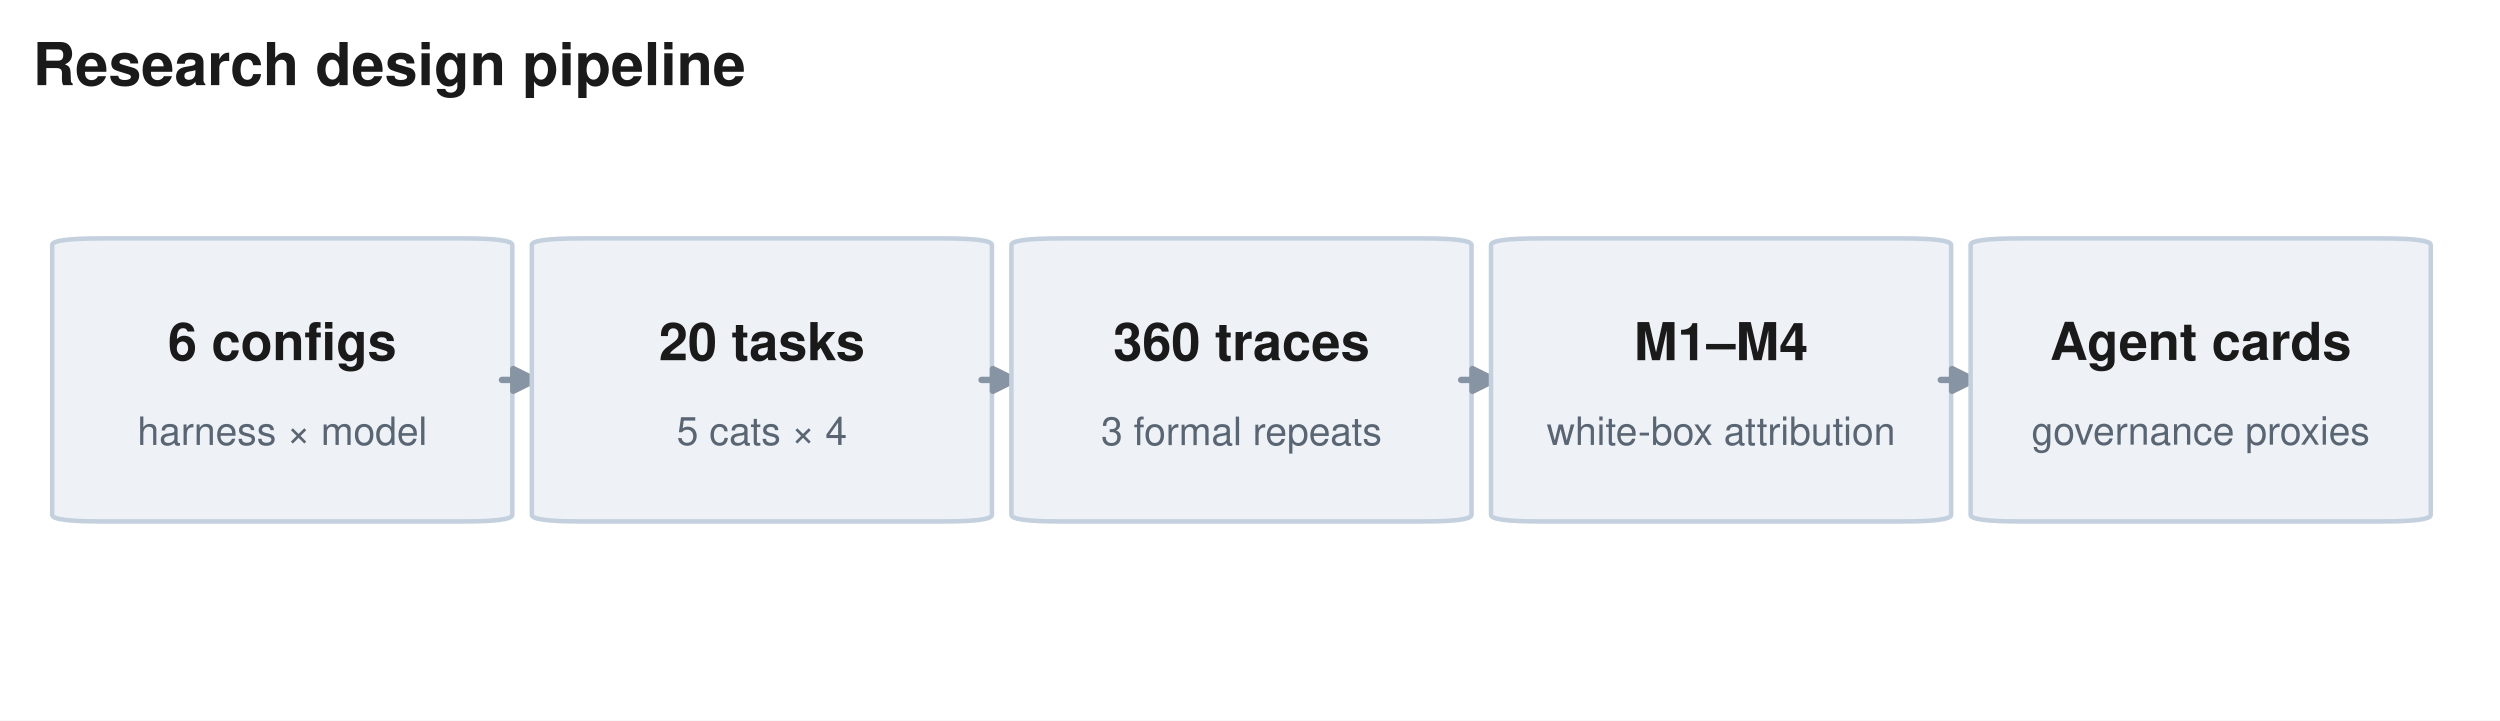
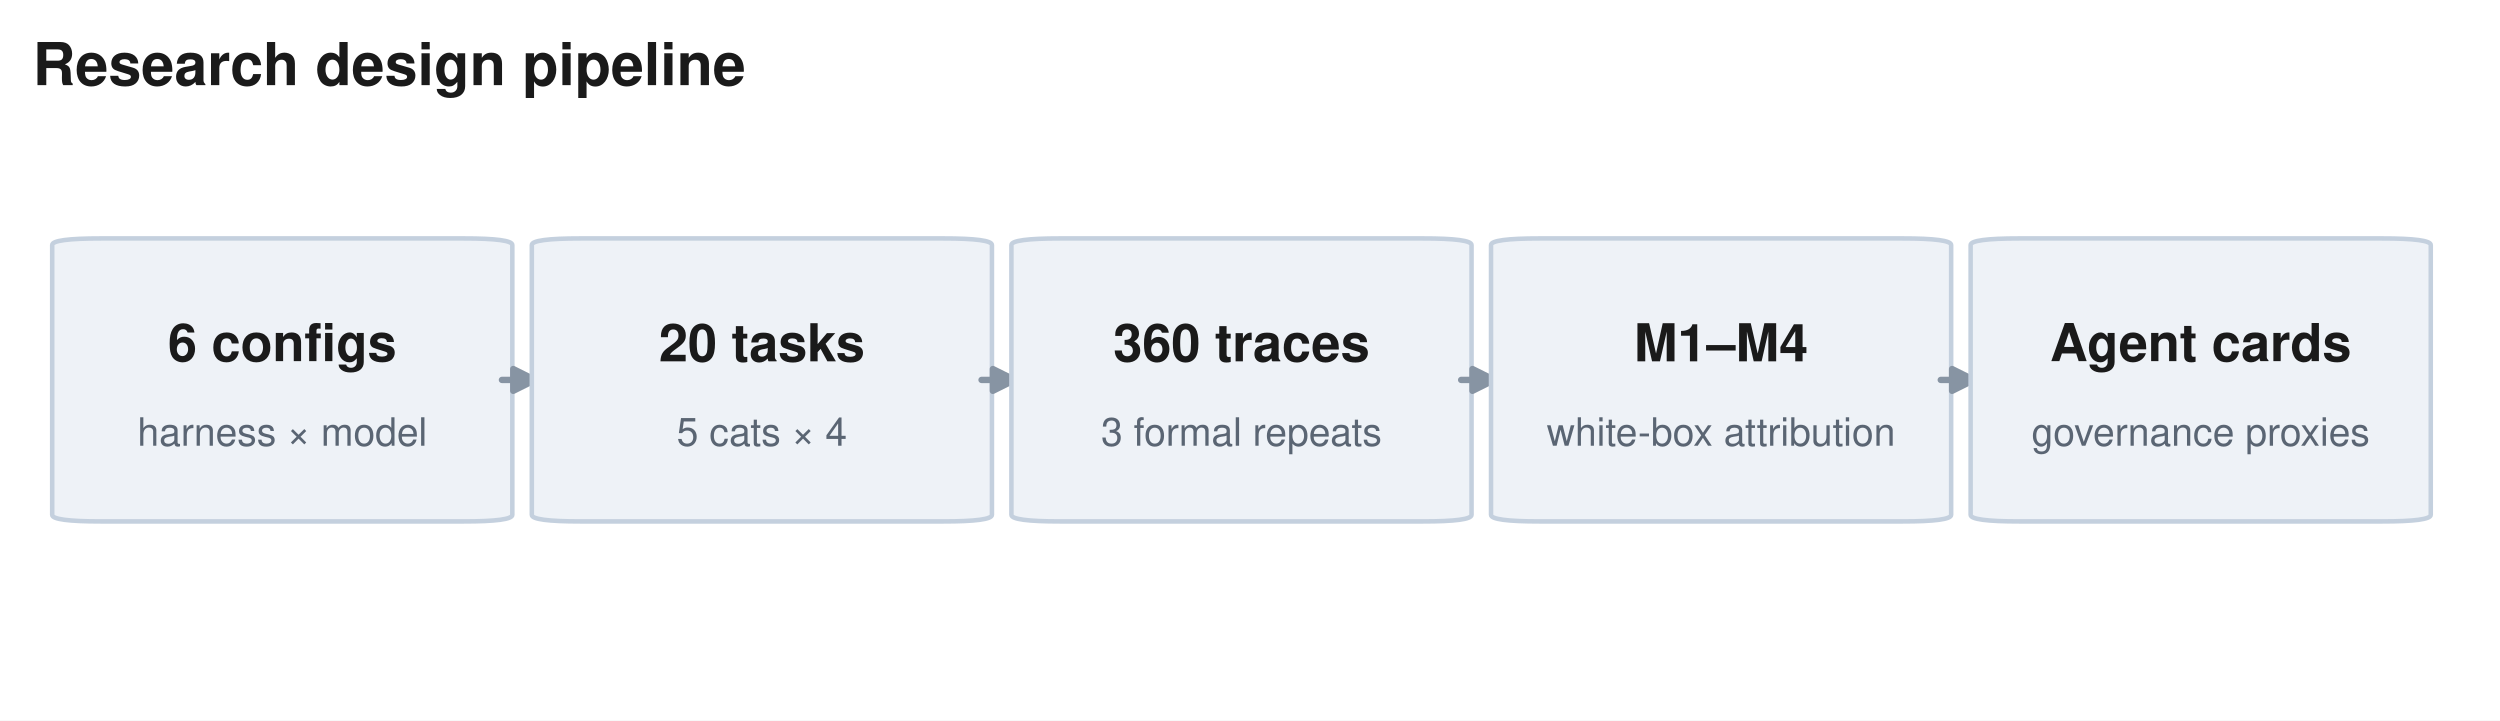
<svg xmlns="http://www.w3.org/2000/svg" width="550.08pt" height="158.544pt" viewBox="0 0 550.08 158.544" version="1.1">
  <defs>
    <style type="text/css">*{stroke-linejoin: round; stroke-linecap: butt}</style>
  </defs>
  <g id="figure_1">
    <g id="patch_1">
      <path d="M 0 158.544 L 550.08 158.544 L 550.08 0 L 0 0 z " style="fill: #ffffff" />
    </g>
    <g id="axes_1">
      <g id="patch_2">
        <path d="M 22.199 114.731 L 102.015 114.731 Q 112.729 114.731 112.729 113.29 L 112.729 53.903 Q 112.729 52.461 102.015 52.461 L 22.199 52.461 Q 11.485 52.461 11.485 53.903 L 11.485 113.29 Q 11.485 114.731 22.199 114.731 z " clip-path="url(#pc8e80f72fa)" style="fill: #eef2f7; stroke: #c4d0de; stroke-linejoin: miter" />
      </g>
      <g id="patch_3">
        <path d="M 110.443 83.596 Q 114.871 83.596 117.733 83.596 " clip-path="url(#pc8e80f72fa)" style="fill: none; stroke: #8794a3; stroke-width: 1.4; stroke-linecap: round" />
        <path d="M 112.933 81.196 L 117.733 83.596 L 112.933 85.996 z " clip-path="url(#pc8e80f72fa)" style="fill: #8794a3; stroke: #8794a3; stroke-width: 1.4; stroke-linecap: round" />
      </g>
      <g id="patch_4">
        <path d="M 127.728 114.731 L 207.544 114.731 Q 218.258 114.731 218.258 113.29 L 218.258 53.903 Q 218.258 52.461 207.544 52.461 L 127.728 52.461 Q 117.014 52.461 117.014 53.903 L 117.014 113.29 Q 117.014 114.731 127.728 114.731 z " clip-path="url(#pc8e80f72fa)" style="fill: #eef2f7; stroke: #c4d0de; stroke-linejoin: miter" />
      </g>
      <g id="patch_5">
        <path d="M 215.972 83.596 Q 220.4 83.596 223.262 83.596 " clip-path="url(#pc8e80f72fa)" style="fill: none; stroke: #8794a3; stroke-width: 1.4; stroke-linecap: round" />
        <path d="M 218.462 81.196 L 223.262 83.596 L 218.462 85.996 z " clip-path="url(#pc8e80f72fa)" style="fill: #8794a3; stroke: #8794a3; stroke-width: 1.4; stroke-linecap: round" />
      </g>
      <g id="patch_6">
        <path d="M 233.257 114.731 L 313.073 114.731 Q 323.787 114.731 323.787 113.29 L 323.787 53.903 Q 323.787 52.461 313.073 52.461 L 233.257 52.461 Q 222.543 52.461 222.543 53.903 L 222.543 113.29 Q 222.543 114.731 233.257 114.731 z " clip-path="url(#pc8e80f72fa)" style="fill: #eef2f7; stroke: #c4d0de; stroke-linejoin: miter" />
      </g>
      <g id="patch_7">
        <path d="M 321.501 83.596 Q 325.929 83.596 328.791 83.596 " clip-path="url(#pc8e80f72fa)" style="fill: none; stroke: #8794a3; stroke-width: 1.4; stroke-linecap: round" />
        <path d="M 323.991 81.196 L 328.791 83.596 L 323.991 85.996 z " clip-path="url(#pc8e80f72fa)" style="fill: #8794a3; stroke: #8794a3; stroke-width: 1.4; stroke-linecap: round" />
      </g>
      <g id="patch_8">
        <path d="M 338.786 114.731 L 418.602 114.731 Q 429.316 114.731 429.316 113.29 L 429.316 53.903 Q 429.316 52.461 418.602 52.461 L 338.786 52.461 Q 328.072 52.461 328.072 53.903 L 328.072 113.29 Q 328.072 114.731 338.786 114.731 z " clip-path="url(#pc8e80f72fa)" style="fill: #eef2f7; stroke: #c4d0de; stroke-linejoin: miter" />
      </g>
      <g id="patch_9">
        <path d="M 427.03 83.596 Q 431.458 83.596 434.32 83.596 " clip-path="url(#pc8e80f72fa)" style="fill: none; stroke: #8794a3; stroke-width: 1.4; stroke-linecap: round" />
        <path d="M 429.52 81.196 L 434.32 83.596 L 429.52 85.996 z " clip-path="url(#pc8e80f72fa)" style="fill: #8794a3; stroke: #8794a3; stroke-width: 1.4; stroke-linecap: round" />
      </g>
      <g id="patch_10">
        <path d="M 444.315 114.731 L 524.131 114.731 Q 534.845 114.731 534.845 113.29 L 534.845 53.903 Q 534.845 52.461 524.131 52.461 L 444.315 52.461 Q 433.601 52.461 433.601 53.903 L 433.601 113.29 Q 433.601 114.731 444.315 114.731 z " clip-path="url(#pc8e80f72fa)" style="fill: #eef2f7; stroke: #c4d0de; stroke-linejoin: miter" />
      </g>
      <g id="text_1">
        <text style="font-weight: 700; font-size: 13px; font-family: 'Helvetica', 'Arial', 'DejaVu Sans', sans-serif; text-anchor: start; fill: #1a1a1a" x="7.2" y="18.732" transform="rotate(-0 7.2 18.73152)">Research design pipeline</text>
      </g>
      <g id="text_2">
-         <text style="font-weight: 700; font-size: 11.5px; font-family: 'Helvetica', 'Arial', 'DejaVu Sans', sans-serif; text-anchor: middle; fill: #1a1a1a" x="62.107" y="79.242" transform="rotate(-0 62.1072 79.2424)">6 configs</text>
+         <text style="font-weight: 700; font-size: 11.5px; font-family: 'Helvetica', 'Arial', 'DejaVu Sans', sans-serif; text-anchor: middle; fill: #1a1a1a" x="62.107" y="79.46" transform="rotate(-0 62.1072 79.45982)">6 configs</text>
      </g>
      <g id="text_3">
-         <text style="font-size: 8.6px; font-family: 'Helvetica', 'Arial', 'DejaVu Sans', sans-serif; text-anchor: middle; fill: #5a6573" x="62.107" y="97.893" transform="rotate(-0 62.1072 97.89271)">harness × model</text>
+         <text style="font-size: 8.6px; font-family: 'Helvetica', 'Arial', 'DejaVu Sans', sans-serif; text-anchor: middle; fill: #5a6573" x="62.107" y="98.077" transform="rotate(-0 62.1072 98.07748)">harness × model</text>
      </g>
      <g id="text_4">
-         <text style="font-weight: 700; font-size: 11.5px; font-family: 'Helvetica', 'Arial', 'DejaVu Sans', sans-serif; text-anchor: middle; fill: #1a1a1a" x="167.636" y="79.258" transform="rotate(-0 167.6362 79.25767)">20 tasks</text>
+         <text style="font-weight: 700; font-size: 11.5px; font-family: 'Helvetica', 'Arial', 'DejaVu Sans', sans-serif; text-anchor: middle; fill: #1a1a1a" x="167.636" y="79.505" transform="rotate(-0 167.6362 79.50474)">20 tasks</text>
      </g>
      <g id="text_5">
-         <text style="font-size: 8.6px; font-family: 'Helvetica', 'Arial', 'DejaVu Sans', sans-serif; text-anchor: middle; fill: #5a6573" x="167.636" y="97.893" transform="rotate(-0 167.6362 97.89271)">5 cats × 4</text>
+         <text style="font-size: 8.6px; font-family: 'Helvetica', 'Arial', 'DejaVu Sans', sans-serif; text-anchor: middle; fill: #5a6573" x="167.636" y="98.077" transform="rotate(-0 167.6362 98.07748)">5 cats × 4</text>
      </g>
      <g id="text_6">
-         <text style="font-weight: 700; font-size: 11.5px; font-family: 'Helvetica', 'Arial', 'DejaVu Sans', sans-serif; text-anchor: middle; fill: #1a1a1a" x="273.165" y="79.258" transform="rotate(-0 273.1651 79.25767)">360 traces</text>
+         <text style="font-weight: 700; font-size: 11.5px; font-family: 'Helvetica', 'Arial', 'DejaVu Sans', sans-serif; text-anchor: middle; fill: #1a1a1a" x="273.165" y="79.505" transform="rotate(-0 273.1651 79.50474)">360 traces</text>
      </g>
      <g id="text_7">
-         <text style="font-size: 8.6px; font-family: 'Helvetica', 'Arial', 'DejaVu Sans', sans-serif; text-anchor: middle; fill: #5a6573" x="273.165" y="97.936" transform="rotate(-0 273.1651 97.93639)">3 formal repeats</text>
+         <text style="font-size: 8.6px; font-family: 'Helvetica', 'Arial', 'DejaVu Sans', sans-serif; text-anchor: middle; fill: #5a6573" x="273.165" y="98.077" transform="rotate(-0 273.1651 98.07748)">3 formal repeats</text>
      </g>
      <g id="text_8">
-         <text style="font-weight: 700; font-size: 11.5px; font-family: 'Helvetica', 'Arial', 'DejaVu Sans', sans-serif; text-anchor: middle; fill: #1a1a1a" x="378.694" y="79.258" transform="rotate(-0 378.6941 79.25767)">M1–M4</text>
+         <text style="font-weight: 700; font-size: 11.5px; font-family: 'Helvetica', 'Arial', 'DejaVu Sans', sans-serif; text-anchor: middle; fill: #1a1a1a" x="378.694" y="79.505" transform="rotate(-0 378.6941 79.50474)">M1–M4</text>
      </g>
      <g id="text_9">
-         <text style="font-size: 8.6px; font-family: 'Helvetica', 'Arial', 'DejaVu Sans', sans-serif; text-anchor: middle; fill: #5a6573" x="378.694" y="97.893" transform="rotate(-0 378.6941 97.89271)">white-box attribution</text>
+         <text style="font-size: 8.6px; font-family: 'Helvetica', 'Arial', 'DejaVu Sans', sans-serif; text-anchor: middle; fill: #5a6573" x="378.694" y="98.077" transform="rotate(-0 378.6941 98.07748)">white-box attribution</text>
      </g>
      <g id="text_10">
-         <text style="font-weight: 700; font-size: 11.5px; font-family: 'Helvetica', 'Arial', 'DejaVu Sans', sans-serif; text-anchor: middle; fill: #1a1a1a" x="484.223" y="79.197" transform="rotate(-0 484.223 79.19748)">Agent cards</text>
+         <text style="font-weight: 700; font-size: 11.5px; font-family: 'Helvetica', 'Arial', 'DejaVu Sans', sans-serif; text-anchor: middle; fill: #1a1a1a" x="484.223" y="79.46" transform="rotate(-0 484.223 79.45982)">Agent cards</text>
      </g>
      <g id="text_11">
-         <text style="font-size: 8.6px; font-family: 'Helvetica', 'Arial', 'DejaVu Sans', sans-serif; text-anchor: middle; fill: #5a6573" x="484.223" y="97.838" transform="rotate(-0 484.223 97.83762)">governance proxies</text>
+         <text style="font-size: 8.6px; font-family: 'Helvetica', 'Arial', 'DejaVu Sans', sans-serif; text-anchor: middle; fill: #5a6573" x="484.223" y="98.077" transform="rotate(-0 484.223 98.07748)">governance proxies</text>
      </g>
    </g>
  </g>
  <defs>
    <clipPath id="pc8e80f72fa">
      <rect x="7.2" y="7.2" width="535.68" height="144.144" />
    </clipPath>
  </defs>
</svg>
